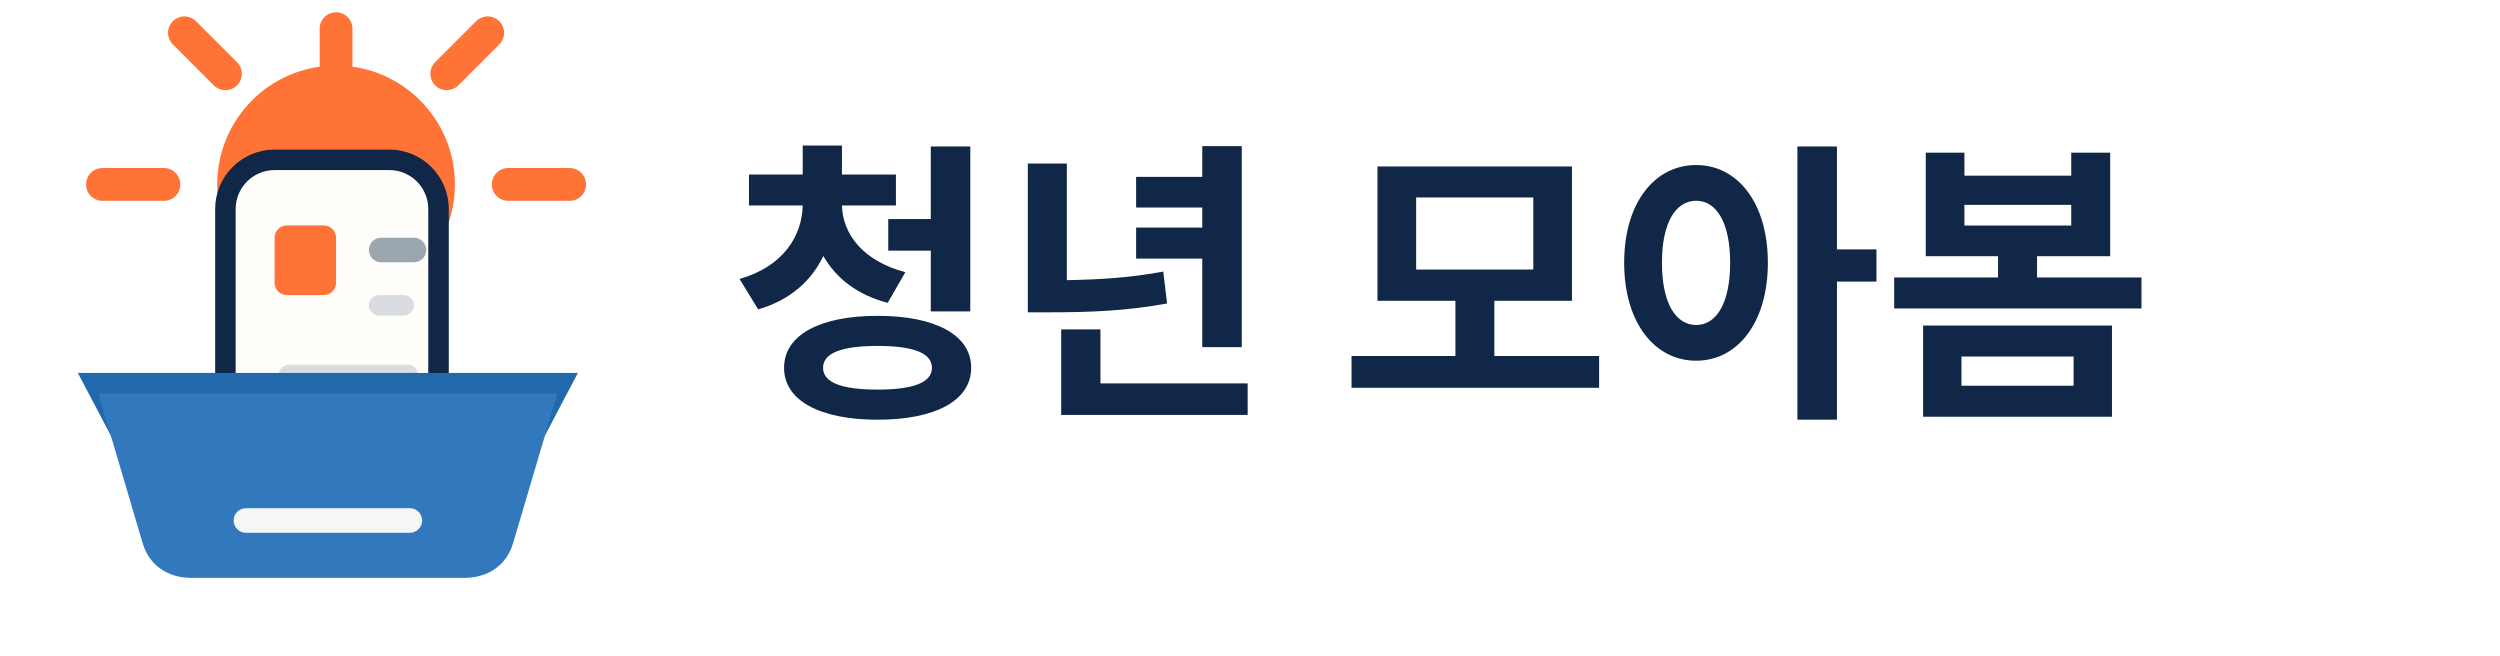
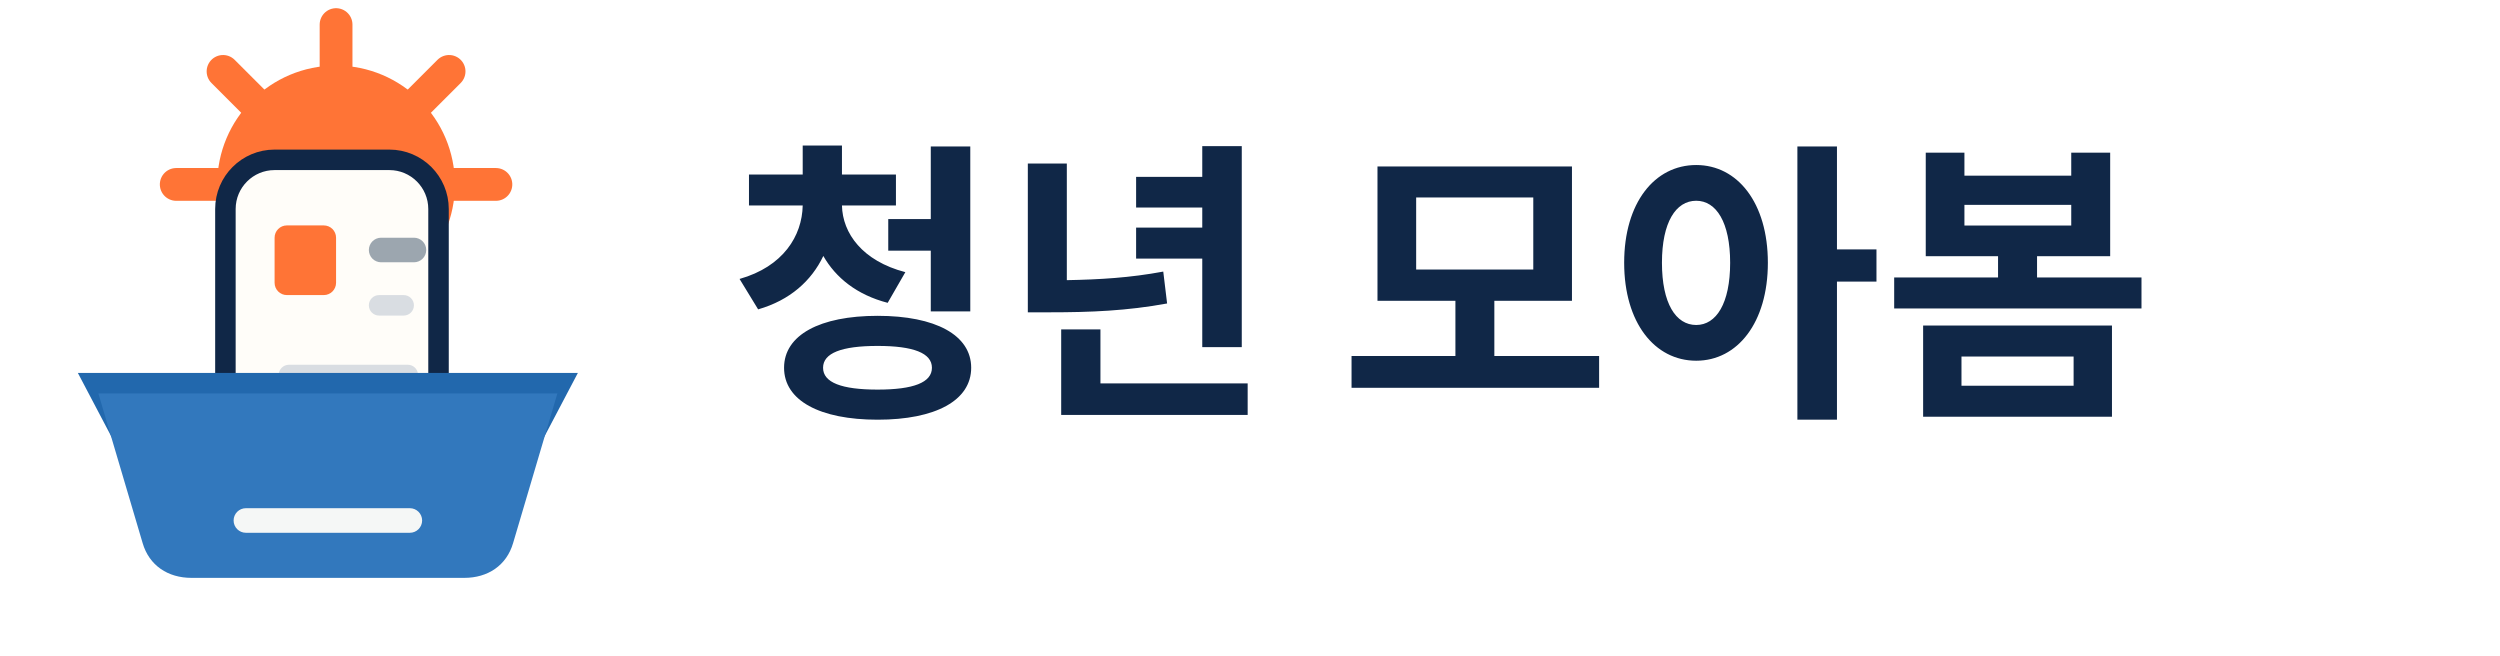
<svg xmlns="http://www.w3.org/2000/svg" viewBox="0 0 610 160" width="610" height="160" role="img" aria-labelledby="title desc">
  <defs>
    <style>
      .wordmark {
        fill: #102747;
        font-family: "Noto Sans KR", "Pretendard", "Apple SD Gothic Neo", sans-serif;
        font-size: 72px;
        font-weight: 800;
        letter-spacing: 0;
      }
      .basket { fill: #3278bd; }
      .basket-lip { fill: #2268ad; }
      .sun { fill: #ff7436; }
      .sun-ray { fill: none; stroke: #ff7436; stroke-width: 8; stroke-linecap: round; }
      .paper { fill: #fffdf9; }
      .paper-stroke { stroke: #102747; }
      .line { fill: #9ca6af; }
      .line-soft { fill: #d9dde2; }
    </style>
  </defs>
  <g>
    <g aria-hidden="true">
-       <line class="sun-ray" x1="82" y1="7" x2="82" y2="20" />
-       <line class="sun-ray" x1="55" y1="18" x2="45" y2="8" />
-       <line class="sun-ray" x1="109" y1="18" x2="119" y2="8" />
-       <line class="sun-ray" x1="40" y1="45" x2="25" y2="45" />
-       <line class="sun-ray" x1="124" y1="45" x2="139" y2="45" />
+       <line class="sun-ray" x1="82" y1="6" x2="82" y2="19" />
+       <line class="sun-ray" x1="82" y1="6" x2="82" y2="19" transform="rotate(-45 82 45)" />
+       <line class="sun-ray" x1="82" y1="6" x2="82" y2="19" transform="rotate(45 82 45)" />
+       <line class="sun-ray" x1="82" y1="6" x2="82" y2="19" transform="rotate(-90 82 45)" />
+       <line class="sun-ray" x1="82" y1="6" x2="82" y2="19" transform="rotate(90 82 45)" />
    </g>
    <circle class="sun" cx="82" cy="45" r="29" />
    <rect class="paper paper-stroke" x="55" y="39" width="52" height="77" rx="12" stroke-width="5" />
    <rect class="sun" x="67" y="55" width="15" height="17" rx="3" />
    <rect class="line" x="90" y="58" width="14" height="6" rx="3" />
    <rect class="line-soft" x="90" y="72" width="11" height="5" rx="2.5" />
    <rect class="line-soft" x="68" y="89" width="34" height="5" rx="2.5" />
    <rect class="line-soft" x="68" y="102" width="27" height="5" rx="2.5" />
    <path class="basket-lip" d="M19 91h122l-10 19H29L19 91Z" />
    <path class="basket" d="M24 96h112l-10.8 36.5c-1.6 5.5-6.2 8.5-11.9 8.5H46.7c-5.7 0-10.3-3-11.9-8.5L24 96Z" />
    <rect class="paper" x="57" y="124" width="46" height="6" rx="3" opacity=".95" />
  </g>
  <text class="wordmark" x="178" y="96">청년 모아봄</text>
</svg>
